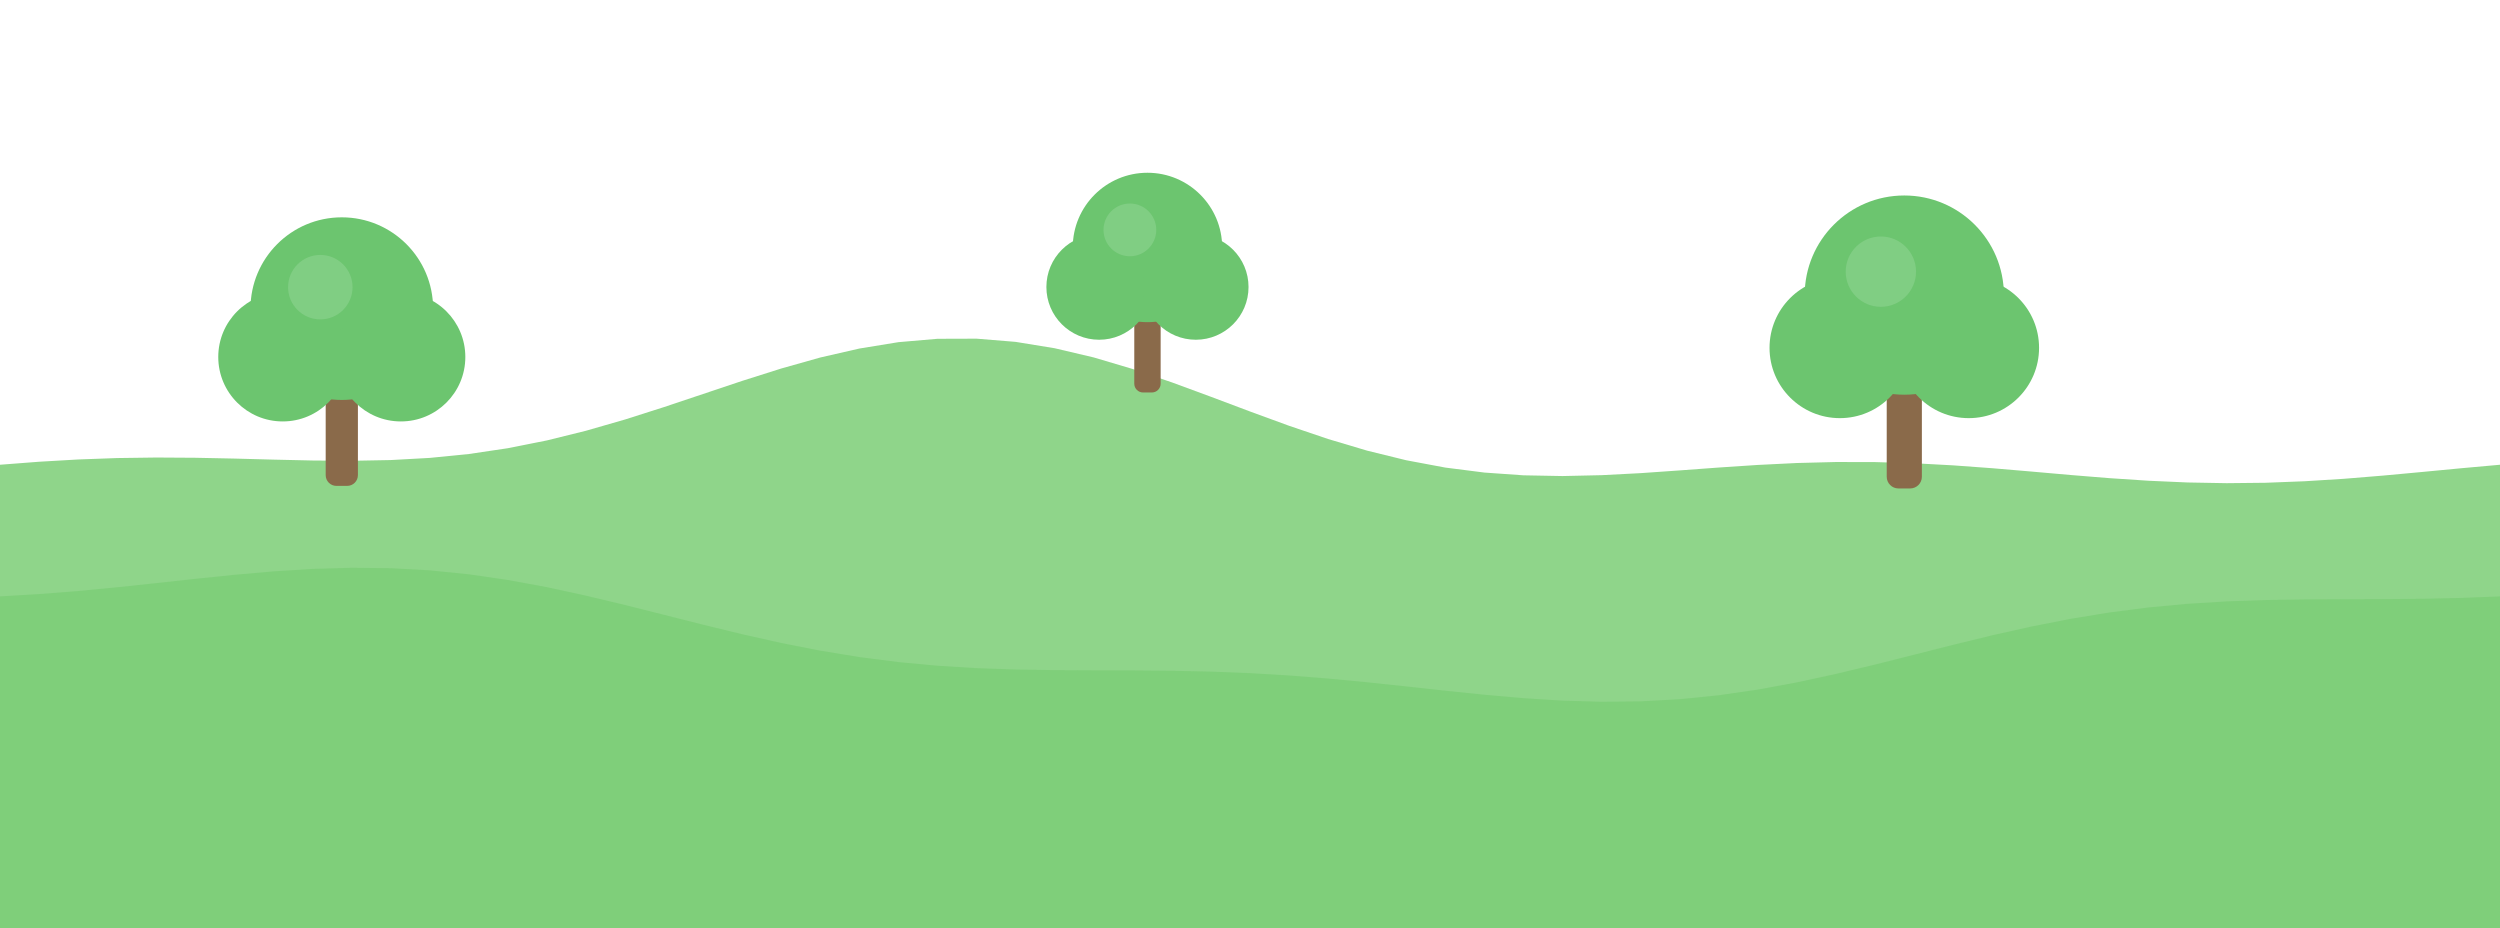
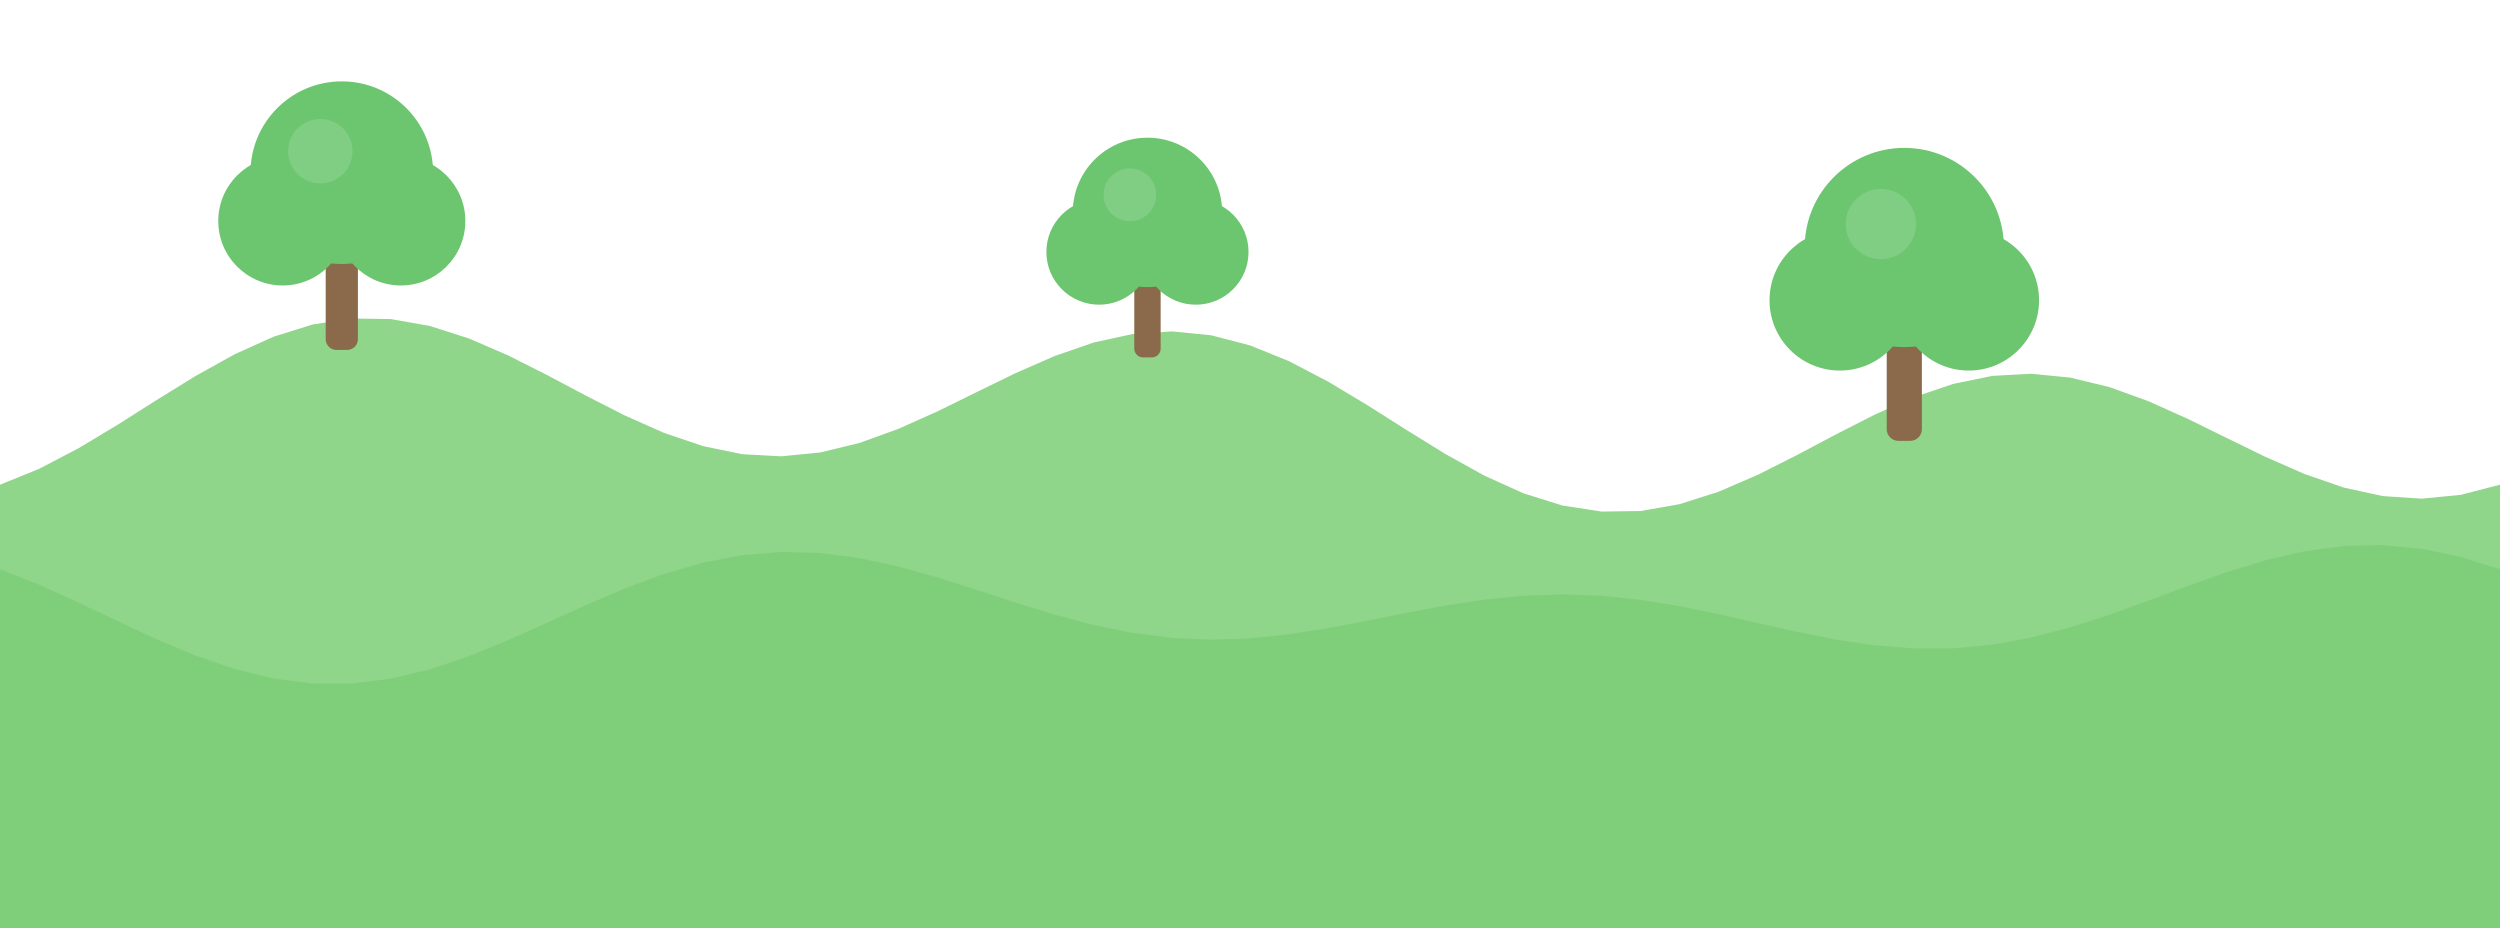
<svg xmlns="http://www.w3.org/2000/svg" width="1024" height="380" viewBox="0 0 1024 380">
-   <path d="M0 382 L0 190.36 L16 189.13 L32 188.2 L48 187.62 L64 187.4 L80 187.5 L96 187.83 L112 188.26 L128 188.62 L144 188.74 L160 188.44 L176 187.56 L192 185.97 L208 183.59 L224 180.4 L240 176.44 L256 171.83 L272 166.73 L288 161.37 L304 156.01 L320 150.94 L336 146.43 L352 142.76 L368 140.15 L384 138.77 L400 138.72 L416 140.03 L432 142.64 L448 146.41 L464 151.16 L480 156.62 L496 162.52 L512 168.54 L528 174.4 L544 179.82 L560 184.59 L576 188.52 L592 191.52 L608 193.56 L624 194.69 L640 194.99 L656 194.63 L672 193.8 L688 192.68 L704 191.5 L720 190.44 L736 189.65 L752 189.24 L768 189.27 L784 189.74 L800 190.61 L816 191.78 L832 193.14 L848 194.55 L864 195.85 L880 196.91 L896 197.62 L912 197.91 L928 197.74 L944 197.12 L960 196.12 L976 194.81 L992 193.33 L1008 191.8 L1024 190.36 L1024 382 Z" fill="#8fd58a" />
-   <rect x="133.4" y="155.02" width="13.2" height="44" fill="#8a6a4a" rx="4.4" />
-   <circle cx="140" cy="126.42" r="37.4" fill="#6cc56f" />
-   <circle cx="115.8" cy="146.22" r="26.4" fill="#6cc56f" />
-   <circle cx="164.2" cy="146.22" r="26.4" fill="#6cc56f" />
-   <circle cx="131.2" cy="117.62" r="13.2" fill="#89d18c" opacity="0.7" />
-   <rect x="464.6" y="124.76" width="10.8" height="36" fill="#8a6a4a" rx="3.6" />
-   <circle cx="470" cy="101.36" r="30.6" fill="#6cc56f" />
-   <circle cx="450.2" cy="117.56" r="21.6" fill="#6cc56f" />
-   <circle cx="489.8" cy="117.56" r="21.6" fill="#6cc56f" />
-   <circle cx="462.8" cy="94.16" r="10.8" fill="#89d18c" opacity="0.7" />
-   <rect x="772.8" y="152.07" width="14.4" height="48" fill="#8a6a4a" rx="4.8" />
-   <circle cx="780" cy="120.87" r="40.8" fill="#6cc56f" />
-   <circle cx="753.6" cy="142.47" r="28.8" fill="#6cc56f" />
-   <circle cx="806.4" cy="142.47" r="28.8" fill="#6cc56f" />
-   <circle cx="770.4" cy="111.27" r="14.4" fill="#89d18c" opacity="0.7" />
-   <path d="M0 382 L0 244.28 L16 243.33 L32 242.07 L48 240.54 L64 238.84 L80 237.09 L96 235.44 L112 234.03 L128 233.02 L144 232.56 L160 232.73 L176 233.61 L192 235.23 L208 237.55 L224 240.5 L240 243.97 L256 247.8 L272 251.83 L288 255.88 L304 259.78 L320 263.36 L336 266.51 L352 269.13 L368 271.19 L384 272.68 L400 273.67 L416 274.23 L432 274.48 L448 274.56 L464 274.6 L480 274.74 L496 275.09 L512 275.72 L528 276.67 L544 277.93 L560 279.46 L576 281.16 L592 282.91 L608 284.56 L624 285.97 L640 286.98 L656 287.44 L672 287.27 L688 286.39 L704 284.77 L720 282.45 L736 279.5 L752 276.03 L768 272.2 L784 268.17 L800 264.12 L816 260.22 L832 256.64 L848 253.49 L864 250.87 L880 248.81 L896 247.32 L912 246.33 L928 245.77 L944 245.52 L960 245.44 L976 245.4 L992 245.26 L1008 244.91 L1024 244.28 L1024 382 Z" fill="#7fcf7a" />
+   <path d="M0 382 L0 198.53 L16 192.05 L32 183.69 L48 174.09 L64 163.95 L80 154.06 L96 145.17 L112 137.94 L128 132.93 L144 130.46 L160 130.68 L176 133.5 L192 138.61 L208 145.52 L224 153.58 L240 162.07 L256 170.22 L272 177.32 L288 182.74 L304 186.03 L320 186.91 L336 185.33 L352 181.45 L368 175.66 L384 168.49 L400 160.63 L416 152.83 L432 145.82 L448 140.29 L464 136.8 L480 135.75 L496 137.32 L512 141.47 L528 147.95 L544 156.31 L560 165.91 L576 176.05 L592 185.94 L608 194.83 L624 202.06 L640 207.07 L656 209.54 L672 209.32 L688 206.5 L704 201.39 L720 194.48 L736 186.42 L752 177.93 L768 169.78 L784 162.68 L800 157.26 L816 153.97 L832 153.09 L848 154.67 L864 158.55 L880 164.34 L896 171.51 L912 179.37 L928 187.17 L944 194.18 L960 199.71 L976 203.2 L992 204.25 L1008 202.68 L1024 198.53 L1024 382 Z" fill="#8fd58a" />
+   <rect x="133.4" y="99.33" width="13.2" height="44" fill="#8a6a4a" rx="4.4" />
+   <circle cx="140" cy="70.73" r="37.4" fill="#6cc56f" />
+   <circle cx="115.8" cy="90.53" r="26.4" fill="#6cc56f" />
+   <circle cx="164.2" cy="90.53" r="26.4" fill="#6cc56f" />
+   <circle cx="131.2" cy="61.93" r="13.2" fill="#89d18c" opacity="0.7" />
+   <rect x="464.6" y="110.4" width="10.8" height="36" fill="#8a6a4a" rx="3.6" />
+   <circle cx="470" cy="87" r="30.6" fill="#6cc56f" />
+   <circle cx="450.2" cy="103.2" r="21.6" fill="#6cc56f" />
+   <circle cx="489.8" cy="103.2" r="21.6" fill="#6cc56f" />
+   <circle cx="462.8" cy="79.8" r="10.8" fill="#89d18c" opacity="0.7" />
+   <rect x="772.8" y="132.58" width="14.4" height="48" fill="#8a6a4a" rx="4.8" />
+   <circle cx="780" cy="101.38" r="40.8" fill="#6cc56f" />
+   <circle cx="753.6" cy="122.98" r="28.8" fill="#6cc56f" />
+   <circle cx="806.4" cy="122.98" r="28.8" fill="#6cc56f" />
+   <circle cx="770.4" cy="91.78" r="14.4" fill="#89d18c" opacity="0.7" />
+   <path d="M0 382 L0 233.17 L16 239.5 L32 246.72 L48 254.32 L64 261.75 L80 268.47 L96 273.99 L112 277.92 L128 279.96 L144 279.98 L160 278 L176 274.16 L192 268.78 L208 262.27 L224 255.12 L240 247.86 L256 241.02 L272 235.08 L288 230.44 L304 227.39 L320 226.08 L336 226.53 L352 228.61 L368 232.06 L384 236.53 L400 241.61 L416 246.83 L432 251.76 L448 256.01 L464 259.25 L480 261.28 L496 262.01 L512 261.47 L528 259.81 L544 257.29 L560 254.24 L576 251.03 L592 248.03 L608 245.6 L624 244.01 L640 243.46 L656 244.04 L672 245.7 L688 248.29 L704 251.57 L720 255.2 L736 258.8 L752 261.97 L768 264.34 L784 265.61 L800 265.55 L816 264.06 L832 261.15 L848 256.97 L864 251.8 L880 246.01 L896 240.04 L912 234.37 L928 229.48 L944 225.78 L960 223.63 L976 223.27 L992 224.8 L1008 228.16 L1024 233.17 L1024 382 Z" fill="#7fcf7a" />
</svg>
